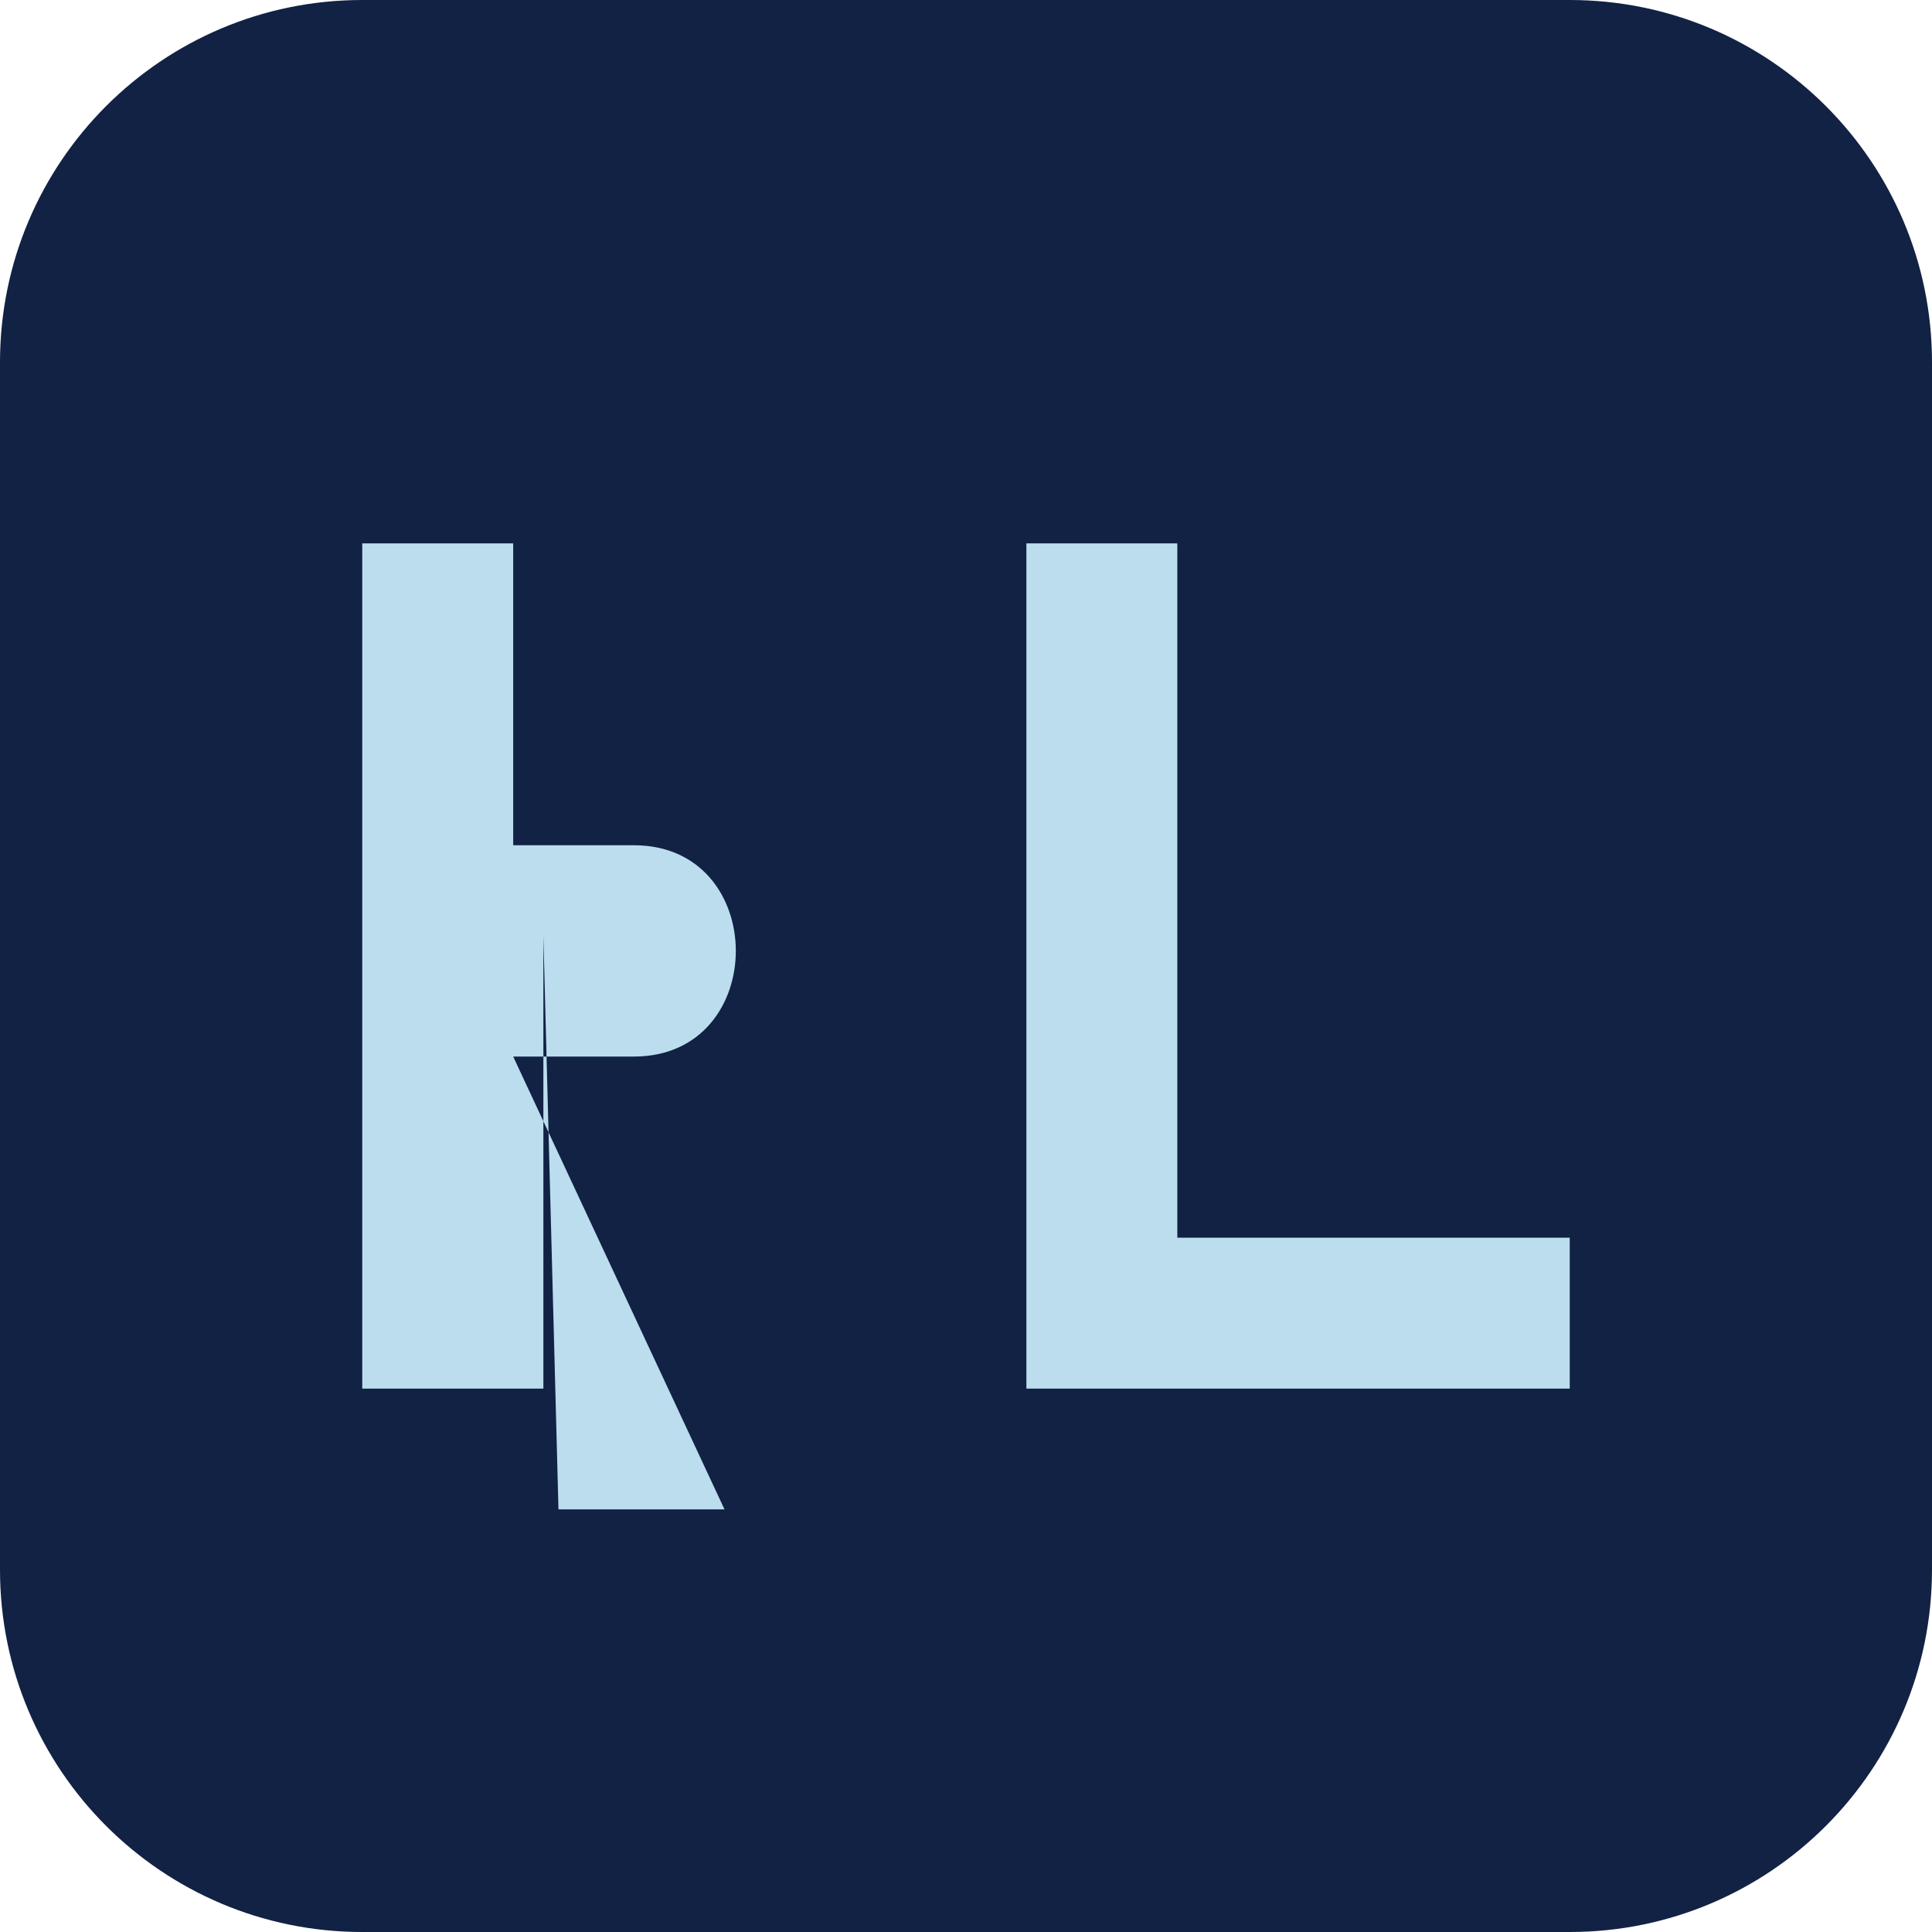
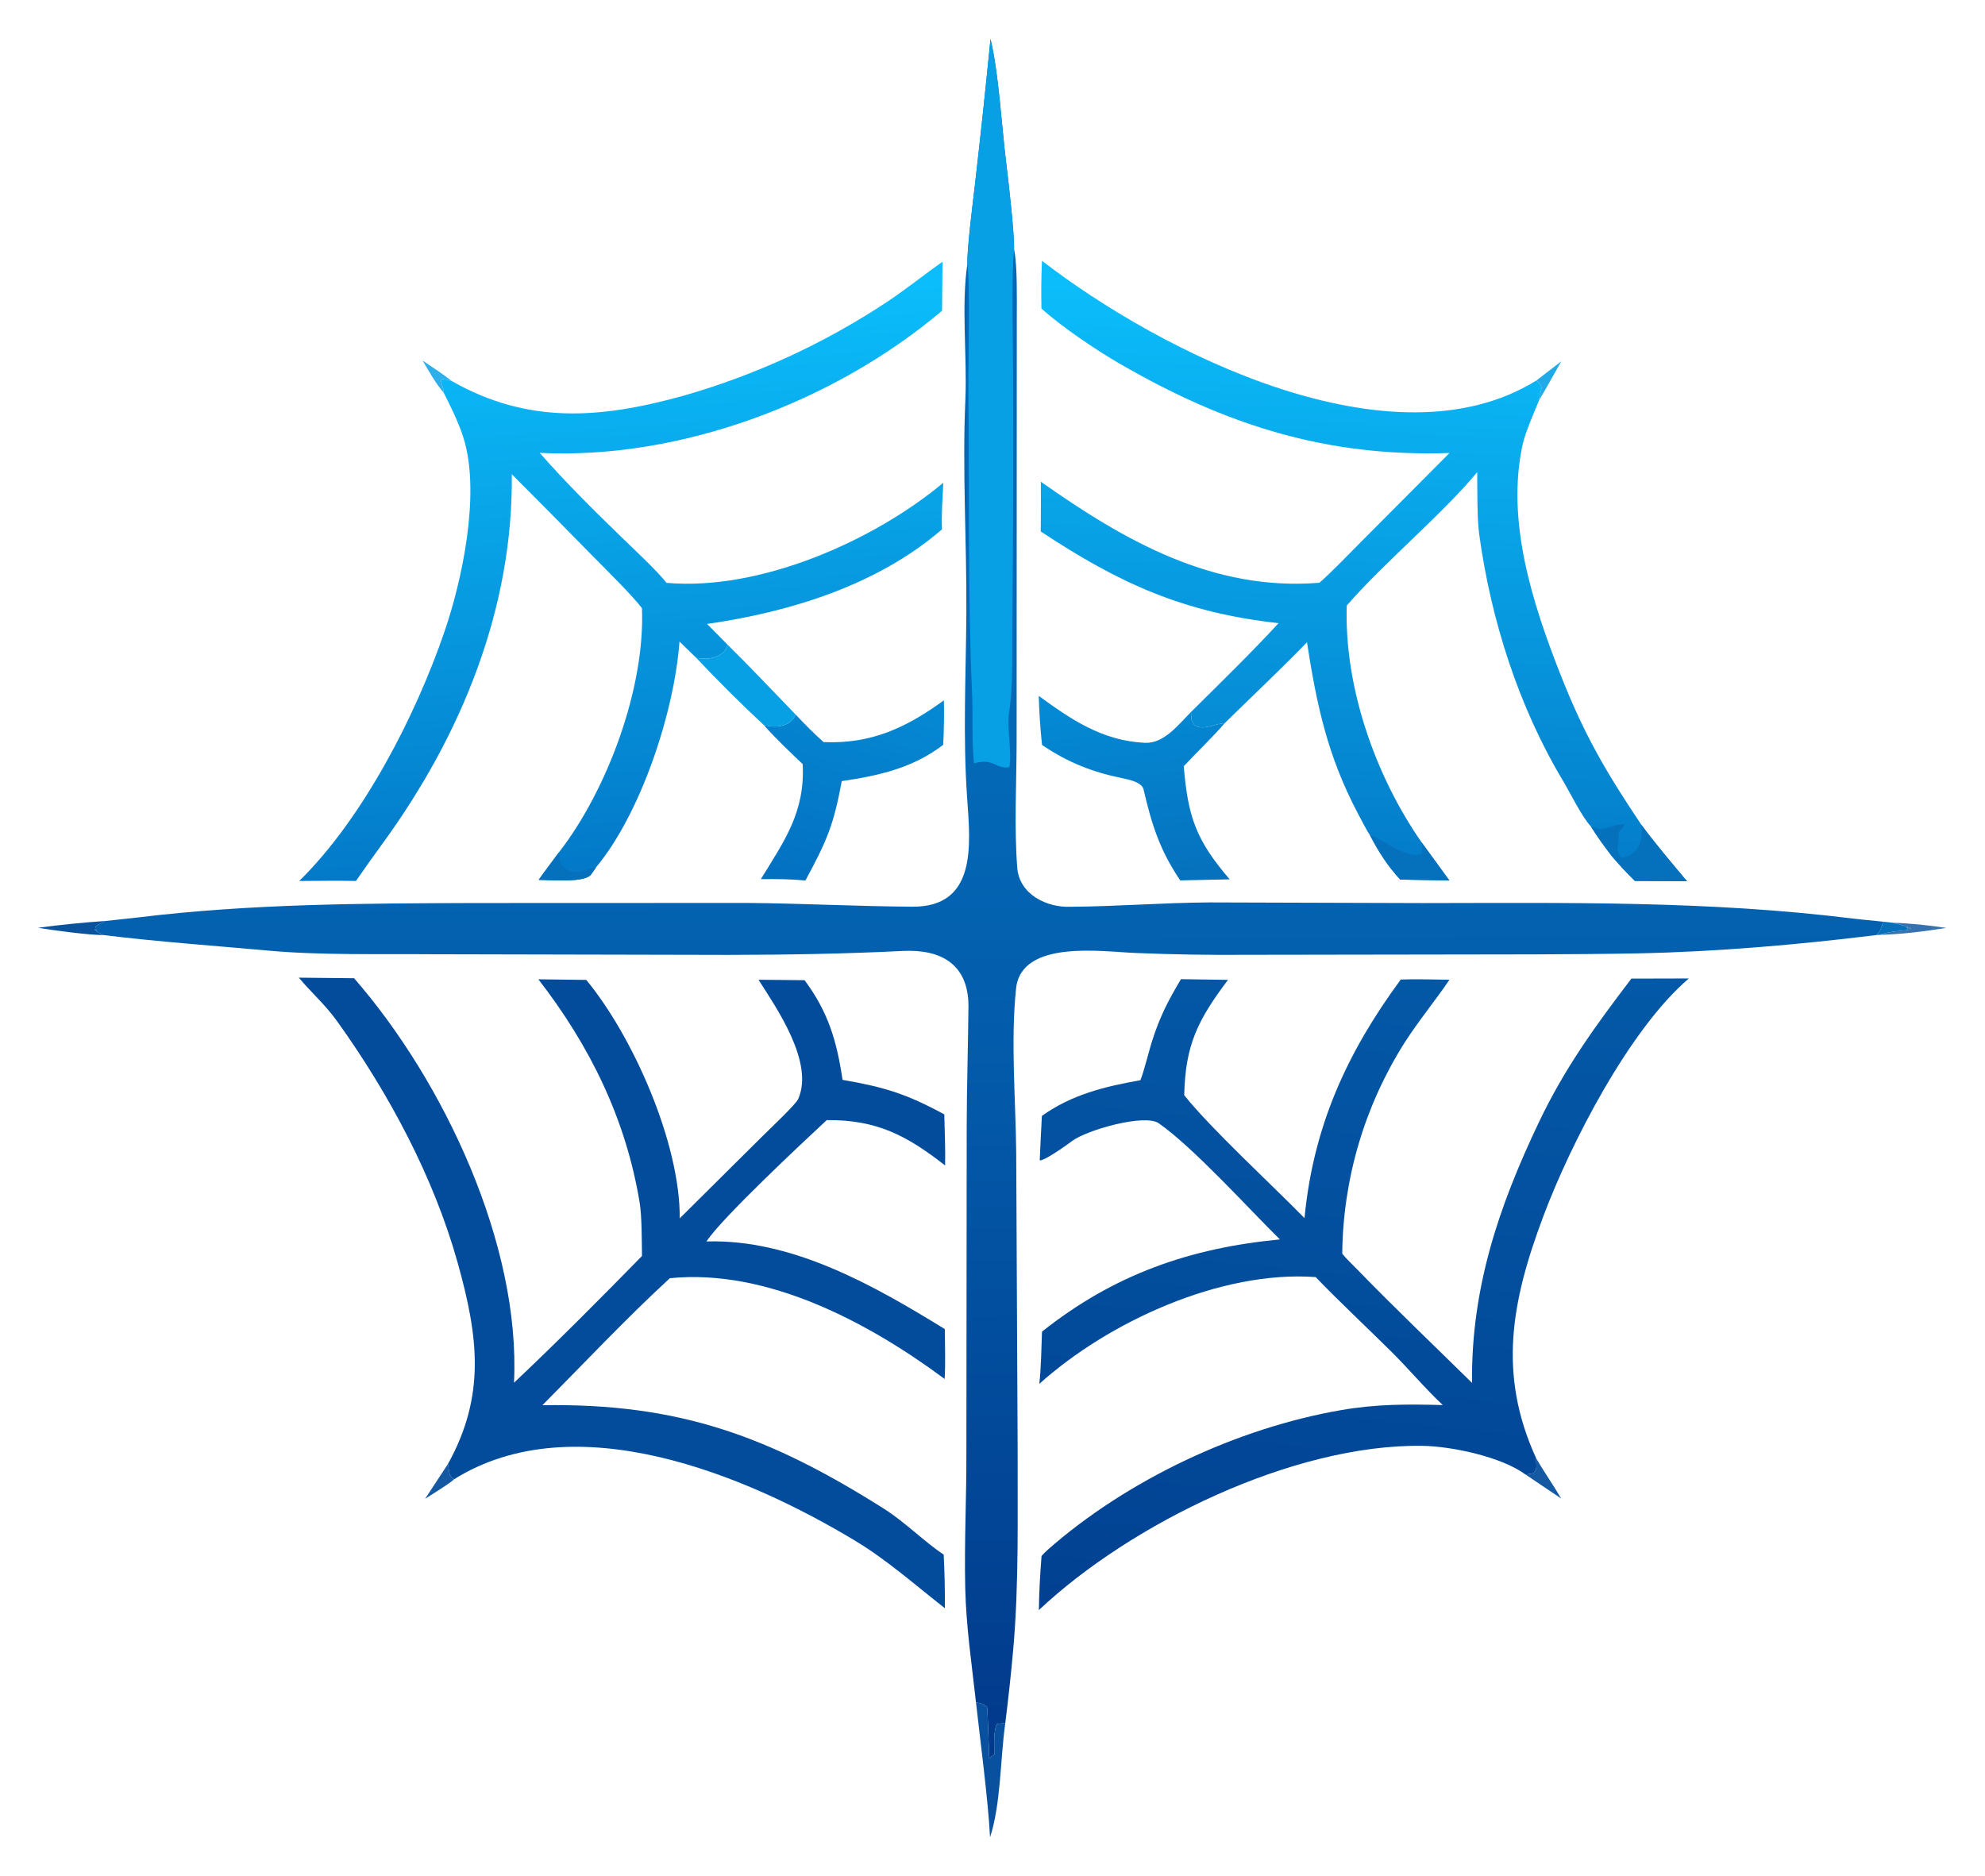
- <svg xmlns="http://www.w3.org/2000/svg" viewBox="0 0 128 128" width="128" height="128" role="img" aria-label="reqlan">
-   <rect width="128" height="128" rx="24" fill="#112244" />
-   <g fill="#BBDDEE">
-     <path d="M24 36h10v20h8c9 0 9 14 0 14h-8l14 30h-11L36 62v30H24V36z" />
-     <path d="M68 36h10v46h26v10H68V36z" />
-   </g>
+ <svg xmlns="http://www.w3.org/2000/svg" version="1.1" style="display: block;" viewBox="468 32 1112 1050.667" width="1112" height="1050.667" preserveAspectRatio="none">
+   <defs>
+     <linearGradient id="Gradient1" gradientUnits="userSpaceOnUse" x1="923.812" y1="526.122" x2="952.944" y2="422.319">
+       <stop class="stop0" offset="0" stop-opacity="1" stop-color="rgb(3,113,193)" />
+       <stop class="stop1" offset="1" stop-opacity="1" stop-color="rgb(5,136,211)" />
+     </linearGradient>
+     <linearGradient id="Gradient2" gradientUnits="userSpaceOnUse" x1="1108.9" y1="526.509" x2="1097.83" y2="428.072">
+       <stop class="stop0" offset="0" stop-opacity="1" stop-color="rgb(6,113,189)" />
+       <stop class="stop1" offset="1" stop-opacity="1" stop-color="rgb(4,137,212)" />
+     </linearGradient>
+     <linearGradient id="Gradient3" gradientUnits="userSpaceOnUse" x1="829.524" y1="516.437" x2="806.077" y2="200.656">
+       <stop class="stop0" offset="0" stop-opacity="1" stop-color="rgb(3,121,200)" />
+       <stop class="stop1" offset="1" stop-opacity="1" stop-color="rgb(11,190,251)" />
+     </linearGradient>
+     <linearGradient id="Gradient4" gradientUnits="userSpaceOnUse" x1="1215.09" y1="509.242" x2="1227.44" y2="193.671">
+       <stop class="stop0" offset="0" stop-opacity="1" stop-color="rgb(4,125,202)" />
+       <stop class="stop1" offset="1" stop-opacity="1" stop-color="rgb(11,190,251)" />
+     </linearGradient>
+     <linearGradient id="Gradient5" gradientUnits="userSpaceOnUse" x1="1195.85" y1="942.11" x2="1236.02" y2="564.999">
+       <stop class="stop0" offset="0" stop-opacity="1" stop-color="rgb(2,65,146)" />
+       <stop class="stop1" offset="1" stop-opacity="1" stop-color="rgb(3,89,167)" />
+     </linearGradient>
+     <linearGradient id="Gradient6" gradientUnits="userSpaceOnUse" x1="1020.81" y1="1017" x2="1019.24" y2="459.008">
+       <stop class="stop0" offset="0" stop-opacity="1" stop-color="rgb(2,57,139)" />
+       <stop class="stop1" offset="1" stop-opacity="1" stop-color="rgb(3,105,183)" />
+     </linearGradient>
+   </defs>
+   <path transform="translate(0,0)" fill="url(#Gradient6)" d="M 1022.88 53.836 C 1027.55 73.145 1029.08 102.504 1031.63 122.905 C 1032.87 132.863 1036.31 162.728 1036.07 171.514 L 1036.27 172.62 C 1037.94 181.894 1037.62 198.685 1037.62 208.513 L 1037.59 261.888 L 1037.51 448.748 C 1037.42 471.405 1036.11 495.866 1037.88 518.259 C 1039.05 533.117 1054.41 540.556 1067.65 540.032 C 1093.68 539.873 1119.6 537.74 1145.65 537.596 L 1265.32 537.963 C 1346.39 537.867 1425.54 536.647 1506.04 546.635 C 1511.66 547.332 1517.4 547.739 1523.04 548.402 C 1521.7 551.7 1521.78 553.69 1519.02 555.902 C 1475.34 561.297 1429.68 565.25 1385.7 566.135 C 1366.39 566.524 1346.96 566.598 1327.64 566.707 L 1166.67 566.949 C 1145.83 567.124 1124.99 566.781 1104.17 565.919 C 1085.95 565.266 1040.13 558.135 1037.2 585.835 C 1034.1 615.177 1037 648.037 1037.28 677.796 L 1038.08 842.727 C 1037.95 880.285 1038.92 918.692 1035.61 956.059 C 1034.4 969.778 1032.86 983.859 1031.15 997.529 C 1029.46 997.434 1028.21 997.639 1026.55 997.834 C 1024.39 1001.77 1025.08 1010.08 1025.02 1015 C 1023.79 1015.61 1023.14 1016.42 1022.18 1017.4 C 1022.05 1014.59 1021.27 989.656 1020.98 988.449 C 1018.5 986.444 1017.91 986.408 1014.75 985.782 C 1012.34 963.889 1009.21 943.541 1008.72 921.372 C 1008.15 895.918 1009.48 870.471 1009.37 845.051 L 1009.55 663.188 C 1009.59 640.73 1010.33 618.225 1010.53 595.792 C 1010.56 572.327 995.299 563.714 973.743 564.791 C 941.11 566.421 908.525 566.944 875.903 566.997 L 709.813 566.638 C 680.336 566.384 647.796 567.258 618.624 564.624 C 588.089 561.866 556.562 559.635 526.203 555.917 C 523.963 554.884 522.983 554.581 521.142 552.986 L 521.543 551.422 L 520.986 552.001 L 522.066 553.555 L 521.614 551.173 L 521.204 551.32 C 523.456 549.6 524.617 549.162 527.156 547.983 C 533.175 547.301 539.279 546.74 545.288 546.01 C 608.538 538.324 670.503 538.146 734.136 537.938 L 886.205 537.882 C 917.069 538.121 947.894 539.786 978.783 539.99 C 1015.41 540.436 1011.64 505.298 1009.8 479.205 C 1007.34 444.215 1009.14 410.045 1009.36 375.134 C 1009.6 335.654 1007.03 295.495 1008.8 255.96 C 1009.87 232.047 1006.39 202.858 1009.94 179.779 C 1009.62 171.894 1013.15 144.391 1014.2 135.123 C 1017.33 108.053 1020.22 80.956 1022.88 53.836 z" />
+   <path transform="translate(0,0)" fill="rgb(7,160,229)" d="M 1022.88 53.836 C 1027.55 73.145 1029.08 102.504 1031.63 122.905 C 1032.87 132.863 1036.31 162.728 1036.07 171.514 C 1034.49 186.993 1035.53 224.198 1035.54 241.133 C 1035.73 287.16 1035.59 333.187 1035.12 379.212 C 1034.92 395.358 1035.71 416.116 1033.22 431.727 C 1031.98 439.46 1035.08 454.647 1033.39 461.856 C 1025.65 463.049 1024.95 456.474 1013.64 459.679 C 1012.36 448.073 1013.11 432.787 1012.57 420.588 C 1010.09 364.126 1011.07 306.538 1010.48 250.021 C 1010.34 236.902 1011.53 190.488 1009.94 179.779 C 1009.62 171.894 1013.15 144.391 1014.2 135.123 C 1017.33 108.053 1020.22 80.956 1022.88 53.836 z" />
+   <path transform="translate(0,0)" fill="rgb(2,76,155)" d="M 635.431 579.757 L 666.357 580.068 C 716.621 637.77 759.755 729.342 755.94 806.702 C 779.608 784.435 804.884 758.921 827.652 735.688 C 827.523 727.728 827.59 713.459 826.379 706.042 C 818.682 658.933 798.425 617.891 769.599 580.671 L 796.427 581.018 C 822.648 612.727 849.1 672.594 848.785 714.604 L 895.364 668.348 C 898.901 664.811 913.822 650.77 915.151 647.767 C 924.31 627.08 902.638 596.263 892.929 580.927 L 918.721 581.174 C 931.986 599.026 936.771 615.22 939.994 637.009 C 963.428 641.045 975.69 644.818 996.995 656.346 C 997.175 665.263 997.691 676.196 997.446 684.959 C 976.028 668.241 959.189 659.272 931.14 659.562 C 917.697 672.054 872.291 714.483 863.752 727.548 C 912.032 726.094 957.906 752.427 997.289 776.642 C 997.363 785.437 997.707 795.932 997.189 804.573 C 954.711 773.058 897.886 742.616 843.237 748.143 C 818.74 770.679 795.276 795.698 771.85 819.301 C 848.144 818.073 898.754 836.56 963.226 877.312 C 974.909 884.696 986.271 896.194 996.666 902.996 C 997.157 913.425 997.409 922.593 997.321 933.024 C 981.215 920.45 964.937 906.036 947.515 895.508 C 885.714 858.163 789.867 818.473 722.268 860.856 C 719.277 858.865 719.858 856.851 718.932 852.243 C 740.207 813.841 735.947 780.804 724.401 739.526 C 710.974 691.528 686.045 644.934 657.019 604.394 C 649.879 594.421 642.364 588.175 635.431 579.757 z" />
+   <path transform="translate(0,0)" fill="url(#Gradient5)" d="M 1381.91 580.275 L 1414.09 580.197 C 1380.84 608.639 1348 672.382 1332.63 713.289 C 1314.75 760.882 1306.97 801.734 1328.49 848.873 C 1328.55 853.642 1329.46 854.517 1327.11 857.36 L 1322.69 858.189 C 1309.25 848.223 1281.32 842.3 1264.78 842.056 C 1192.68 840.992 1101.65 885.437 1049.98 934.07 C 1050.1 923.425 1050.68 914.3 1051.48 903.744 C 1052.39 902.755 1053.66 901.414 1054.69 900.508 C 1099.19 861.215 1160.91 832.104 1219.42 822.016 C 1239.22 818.603 1256.92 818.67 1276.26 819.217 C 1266.37 809.968 1256.83 798.563 1247.1 788.946 C 1233.08 775.086 1218.72 761.679 1205.02 747.503 C 1151.96 743.654 1089.03 772.472 1050.22 807.34 C 1051.24 798.693 1051.38 786.993 1051.73 778.076 C 1092.04 746.04 1134.48 731.237 1185.01 726.411 C 1167.9 709.61 1136.75 675.035 1117.1 661.307 C 1109.39 655.922 1077.08 664.95 1068.61 671.254 C 1065.89 673.282 1053.44 682.289 1050.46 682.137 C 1050.81 673.825 1051.22 665.515 1051.67 657.208 C 1068.35 645.243 1087.03 640.703 1106.83 637.215 C 1108.84 632.435 1111.49 621.29 1113.29 615.614 C 1117.75 601.527 1122.16 593.133 1129.57 580.593 L 1155.93 580.98 C 1138.93 603.584 1132.01 617.48 1131.41 645.601 C 1146.11 664.142 1180.58 695.862 1198.78 714.47 C 1203.72 663.109 1222.46 621.912 1252.71 580.797 C 1261.22 580.471 1271.37 580.82 1280 580.909 C 1271.86 592.936 1262.55 604.04 1254.56 616.634 C 1232.32 651.923 1220.33 692.702 1219.93 734.414 C 1222.44 737.517 1225.43 740.26 1228.22 743.126 C 1249.25 764.807 1271.11 785.596 1292.63 806.782 C 1292.1 753.857 1307.51 708.172 1330.05 660.84 C 1344.56 630.353 1361.61 606.936 1381.91 580.275 z" />
+   <path transform="translate(0,0)" fill="url(#Gradient4)" d="M 1051.74 178.113 C 1118.13 229.41 1247.97 295.252 1328.71 245.16 C 1333.93 249.748 1330.36 250.023 1330.25 256.156 C 1327.5 262.793 1322.45 274.367 1320.99 281.016 C 1311.59 323.96 1326.55 370.117 1342.06 409.62 C 1355.44 443.653 1367.58 464.384 1387.51 494.127 C 1395.08 504.415 1404.81 515.86 1413.06 525.731 L 1383.84 525.548 C 1378.86 520.656 1375.42 516.9 1370.87 511.6 C 1366.58 505.889 1363.03 501.202 1359.28 495.105 C 1354.28 489.836 1347.56 476.087 1343.66 469.575 C 1318.72 427.961 1303.24 379.379 1296.66 331.432 C 1295.44 322.538 1295.6 306.064 1295.54 296.52 C 1276.21 319.975 1243.43 347.097 1222.45 371.259 C 1220.99 417.007 1238.51 466.883 1264.47 504.047 L 1279.95 525.314 L 1252.43 524.819 C 1245.22 517.016 1240.21 509.088 1235.35 499.73 C 1234.09 498.19 1229.77 489.789 1228.55 487.477 C 1211.69 455.517 1205.57 426.793 1200.17 391.845 C 1186.42 406.104 1168.43 423.041 1154.01 437.25 C 1148.36 437.255 1142.31 441.592 1137.19 438.261 C 1134.85 435.038 1135.56 435.424 1135.23 430.88 C 1150.96 415.246 1169.4 397.31 1184.26 381.137 C 1131.32 375.271 1095.42 359.153 1051.03 329.755 C 1051.13 320.468 1051.15 311.181 1051.09 301.894 C 1097.97 334.939 1147.38 363.34 1207.13 358.499 C 1213.88 352.708 1224.43 341.569 1230.99 335.047 L 1280 285.806 C 1210.9 288.14 1154.33 270.089 1094.62 235.39 C 1081.46 227.743 1062.35 214.785 1051.42 204.86 C 1051.25 195.387 1051.27 187.564 1051.74 178.113 z" />
+   <path transform="translate(0,0)" fill="rgb(5,113,188)" d="M 1359.28 495.105 C 1360.69 495.547 1362.12 495.96 1363.56 496.344 C 1366.52 497.136 1372.58 493.602 1378.12 493.772 C 1376.72 497.333 1374.64 496.84 1374.73 499.198 L 1374.81 501.327 C 1374.93 504.19 1374.59 505.175 1373.86 507.957 L 1375.79 512.102 L 1377.91 512.434 C 1387.37 509.089 1388.07 502.612 1387.51 494.127 C 1395.08 504.415 1404.81 515.86 1413.06 525.731 L 1383.84 525.548 C 1378.86 520.656 1375.42 516.9 1370.87 511.6 C 1366.58 505.889 1363.03 501.202 1359.28 495.105 z" />
+   <path transform="translate(0,0)" fill="rgb(5,113,188)" d="M 1235.35 499.73 C 1243.49 502.913 1256.39 513.367 1264.22 510.389 C 1264.88 507.707 1264.67 506.856 1264.47 504.047 L 1279.95 525.314 L 1252.43 524.819 C 1245.22 517.016 1240.21 509.088 1235.35 499.73 z" />
+   <path transform="translate(0,0)" fill="url(#Gradient3)" d="M 721.186 245.558 C 763.709 269.686 803.994 266.679 850.49 253.82 C 891.114 242.233 929.713 224.462 964.929 201.13 C 975.931 193.816 985.454 186.046 995.991 178.645 L 995.739 206.108 C 935.603 257.004 849.48 289.63 770.357 285.737 C 785.33 302.756 799.713 316.975 816.023 332.81 C 822.222 338.828 836.589 352.245 841.383 358.547 C 893.591 363.164 957.173 335.255 996.441 302.467 C 996.052 310.601 995.319 320.598 995.709 328.57 C 959.543 359.853 910.599 374.903 864.093 381.568 C 867.927 385.491 871.782 389.394 875.656 393.277 C 873.585 400.704 864.794 401.735 858.091 400.624 L 848.649 391.425 C 845.792 430.808 827.113 487.679 801.782 518.1 C 801.216 518.986 799.268 521.901 798.643 522.473 C 794.106 526.622 776.298 525.004 769.767 524.957 C 773.37 519.828 777.52 514.42 781.267 509.339 C 808.313 474.388 829.461 417.335 827.624 372.675 C 820.581 363.893 808.429 352.089 800.233 343.737 C 785.141 328.306 769.966 312.958 754.708 297.692 C 755.547 372.784 726.526 443.7 682.794 503.932 C 677.555 511.149 672.452 518.226 667.399 525.583 C 657.032 525.329 646.044 525.548 635.629 525.585 C 671.227 490.654 700.801 433.152 716.992 385.912 C 726.994 356.729 736.667 310.45 728.38 279.81 C 725.891 270.604 720.886 260.662 716.62 252.104 C 716.462 249.695 715.635 247.528 714.917 245.207 L 715.682 244.246 L 721.186 245.558 z" />
+   <path transform="translate(0,0)" fill="rgb(5,113,188)" d="M 781.267 509.339 C 781.4 513.303 780.818 515.264 784.182 518.241 C 789.853 523.26 797.627 518.3 801.782 518.1 C 801.216 518.986 799.268 521.901 798.643 522.473 C 794.106 526.622 776.298 525.004 769.767 524.957 C 773.37 519.828 777.52 514.42 781.267 509.339 z" />
+   <path transform="translate(0,0)" fill="url(#Gradient2)" d="M 1049.9 421.901 C 1068.03 435.047 1085.3 446.978 1109.23 448.173 C 1119.97 448.71 1127.61 438.551 1135.23 430.88 C 1135.56 435.424 1134.85 435.038 1137.19 438.261 C 1142.31 441.592 1148.36 437.255 1154.01 437.25 C 1148.44 443.847 1137.46 454.49 1131.15 461.291 C 1133.48 489.886 1138.14 502.786 1156.86 524.668 L 1129.16 525.262 C 1117.69 508.266 1113.23 494.103 1108.6 474.214 C 1107.75 470.532 1101.2 468.918 1097.82 468.236 C 1080.08 464.658 1066.73 459.452 1051.75 449.388 C 1050.72 439.522 1050.19 431.814 1049.9 421.901 z" />
+   <path transform="translate(0,0)" fill="url(#Gradient1)" d="M 929.38 447.782 C 956.033 448.894 975.674 439.736 996.776 424.363 C 996.948 432.68 996.819 441.001 996.39 449.309 C 979.279 462.325 960.488 466.55 939.555 469.644 C 934.946 494.544 931.17 503.088 919.188 525.321 C 910.072 524.498 903.426 524.472 894.237 524.548 C 907.469 502.978 919.055 486.982 917.666 460.1 C 911.017 453.813 901.912 445.144 895.929 438.268 C 902.708 439.897 910.696 439.377 913.715 432.35 C 919.056 437.911 923.614 442.659 929.38 447.782 z" />
+   <path transform="translate(0,0)" fill="rgb(7,160,229)" d="M 875.656 393.277 C 888.804 406.223 900.919 419.133 913.715 432.35 C 910.696 439.377 902.708 439.897 895.929 438.268 C 882.907 426.139 870.287 413.584 858.091 400.624 C 864.794 401.735 873.585 400.704 875.656 393.277 z" />
+   <path transform="translate(0,0)" fill="rgb(2,76,155)" fill-opacity="0.965" d="M 1014.75 985.782 C 1017.91 986.408 1018.5 986.444 1020.98 988.449 C 1021.27 989.656 1022.05 1014.59 1022.18 1017.4 C 1023.14 1016.42 1023.79 1015.61 1025.02 1015 C 1025.08 1010.08 1024.39 1001.77 1026.55 997.834 C 1028.21 997.639 1029.46 997.434 1031.15 997.529 C 1028.38 1017.17 1028.7 1042.97 1022.62 1061.38 C 1021.57 1040.59 1017.12 1007.16 1014.75 985.782 z" />
+   <path transform="translate(0,0)" fill="rgb(2,76,155)" fill-opacity="0.961" d="M 489.307 551.827 C 501.155 550.148 515.283 548.795 527.156 547.983 C 524.617 549.162 523.456 549.6 521.204 551.32 L 521.614 551.173 L 522.066 553.555 L 520.986 552.001 L 521.543 551.422 L 521.142 552.986 C 522.983 554.581 523.963 554.884 526.203 555.917 C 516.869 555.826 498.3 553.268 489.307 551.827 z" />
+   <path transform="translate(0,0)" fill="rgb(2,76,155)" fill-opacity="0.922" d="M 1328.49 848.873 C 1333.13 856.944 1338.26 864.133 1342.58 871.571 C 1335.93 867.149 1329.3 862.688 1322.69 858.189 L 1327.11 857.36 C 1329.46 854.517 1328.55 853.642 1328.49 848.873 z" />
+   <path transform="translate(0,0)" fill="rgb(2,76,155)" fill-opacity="0.792" d="M 1528.37 548.993 C 1537.88 549.259 1548.88 550.448 1558.31 551.874 C 1546.87 553.769 1532.39 555.531 1520.78 555.779 C 1526.18 553.938 1531.37 553.643 1537.01 553.074 L 1535.94 551.298 L 1538.45 552.604 L 1538.26 551.979 C 1534.51 550.546 1532.26 549.958 1528.37 548.993 z" />
+   <path transform="translate(0,0)" fill="rgb(2,76,155)" fill-opacity="0.925" d="M 718.932 852.243 C 719.858 856.851 719.277 858.865 722.268 860.856 C 720.709 862.685 708.8 870.044 706.167 871.693 L 718.932 852.243 z" />
+   <path transform="translate(0,0)" fill="rgb(5,113,188)" d="M 1523.04 548.402 L 1528.37 548.993 C 1532.26 549.958 1534.51 550.546 1538.26 551.979 L 1538.45 552.604 L 1535.94 551.298 L 1537.01 553.074 C 1531.37 553.643 1526.18 553.938 1520.78 555.779 L 1519.02 555.902 C 1521.78 553.69 1521.7 551.7 1523.04 548.402 z" />
+   <path transform="translate(0,0)" fill="rgb(7,160,229)" fill-opacity="0.894" d="M 1328.71 245.16 L 1342.63 234.438 C 1338.55 241.631 1334.45 249.056 1330.25 256.156 C 1330.36 250.023 1333.93 249.748 1328.71 245.16 z" />
+   <path transform="translate(0,0)" fill="rgb(7,160,229)" fill-opacity="0.839" d="M 704.762 234.045 C 710.418 237.817 715.842 241.333 721.186 245.558 L 715.682 244.246 L 714.917 245.207 C 715.635 247.528 716.462 249.695 716.62 252.104 C 712.379 247.348 708.086 239.657 704.762 234.045 z" />
</svg>
